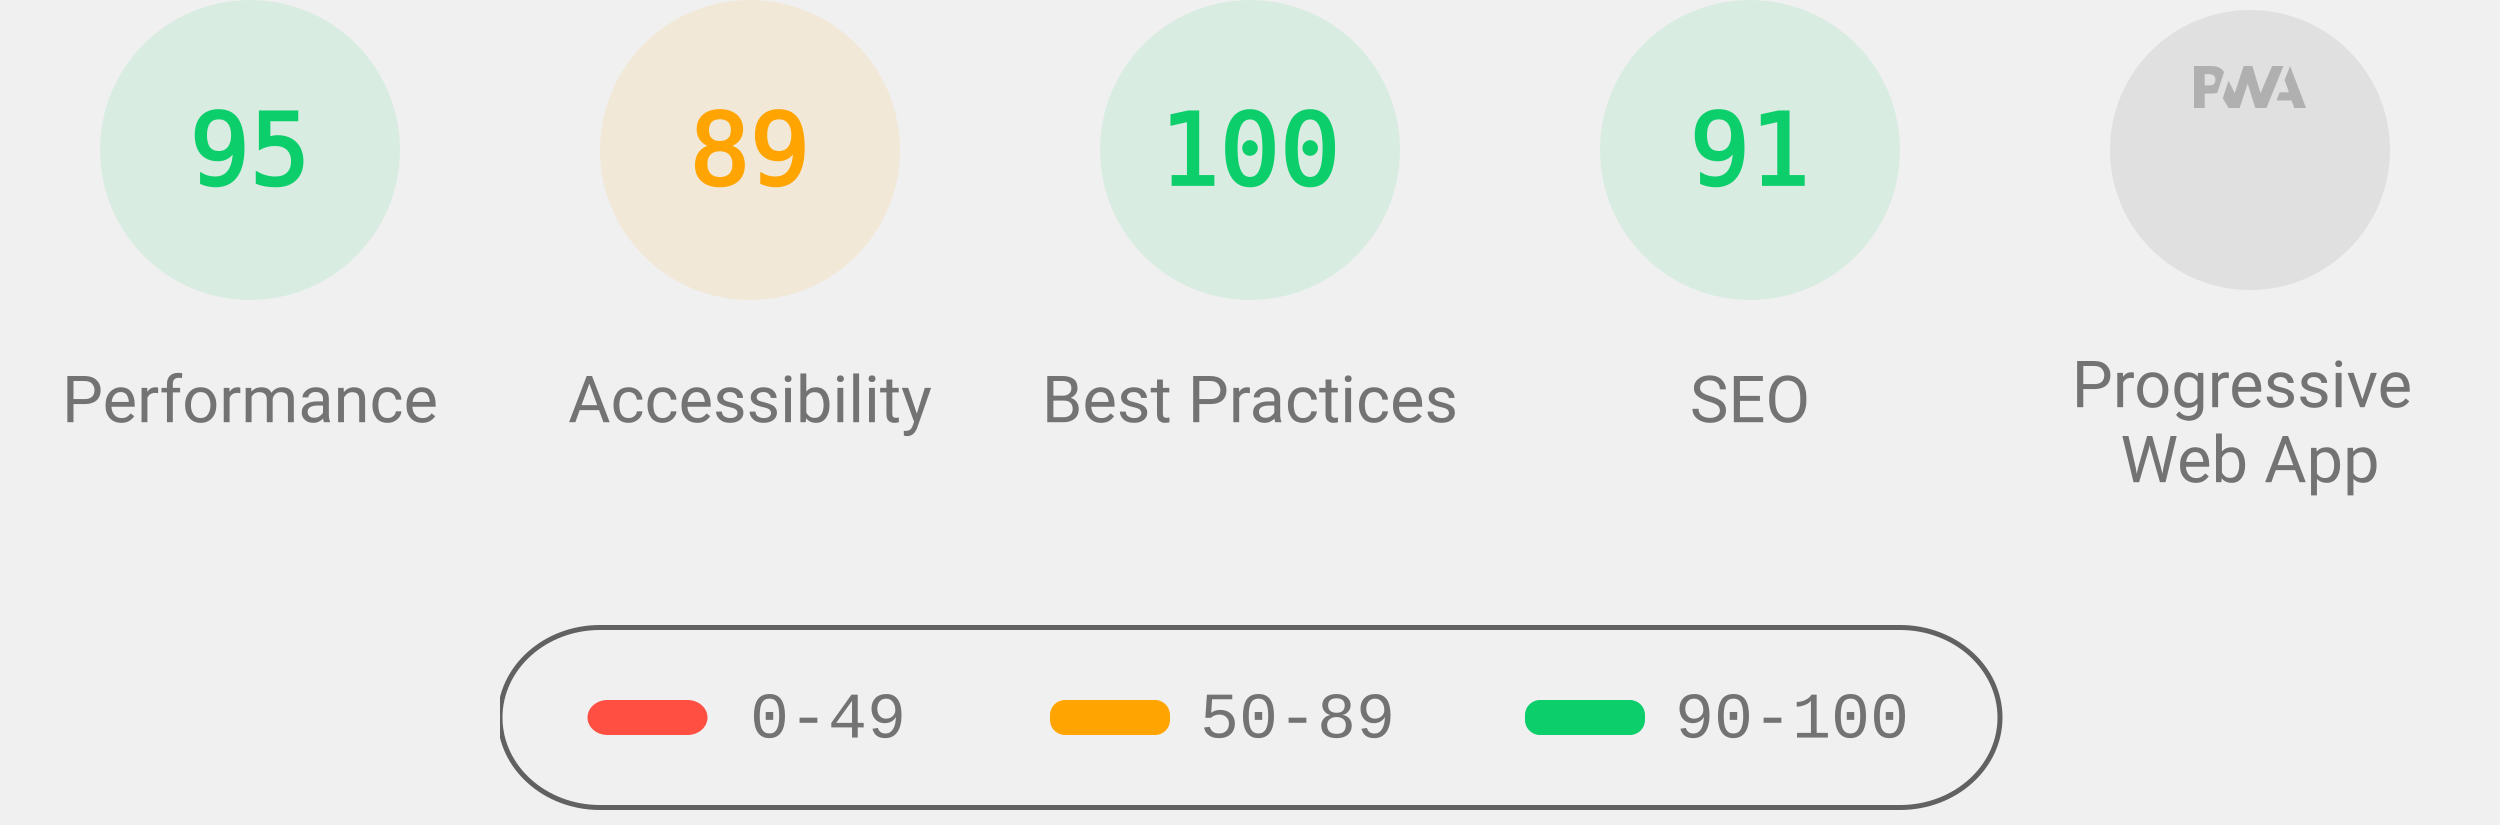
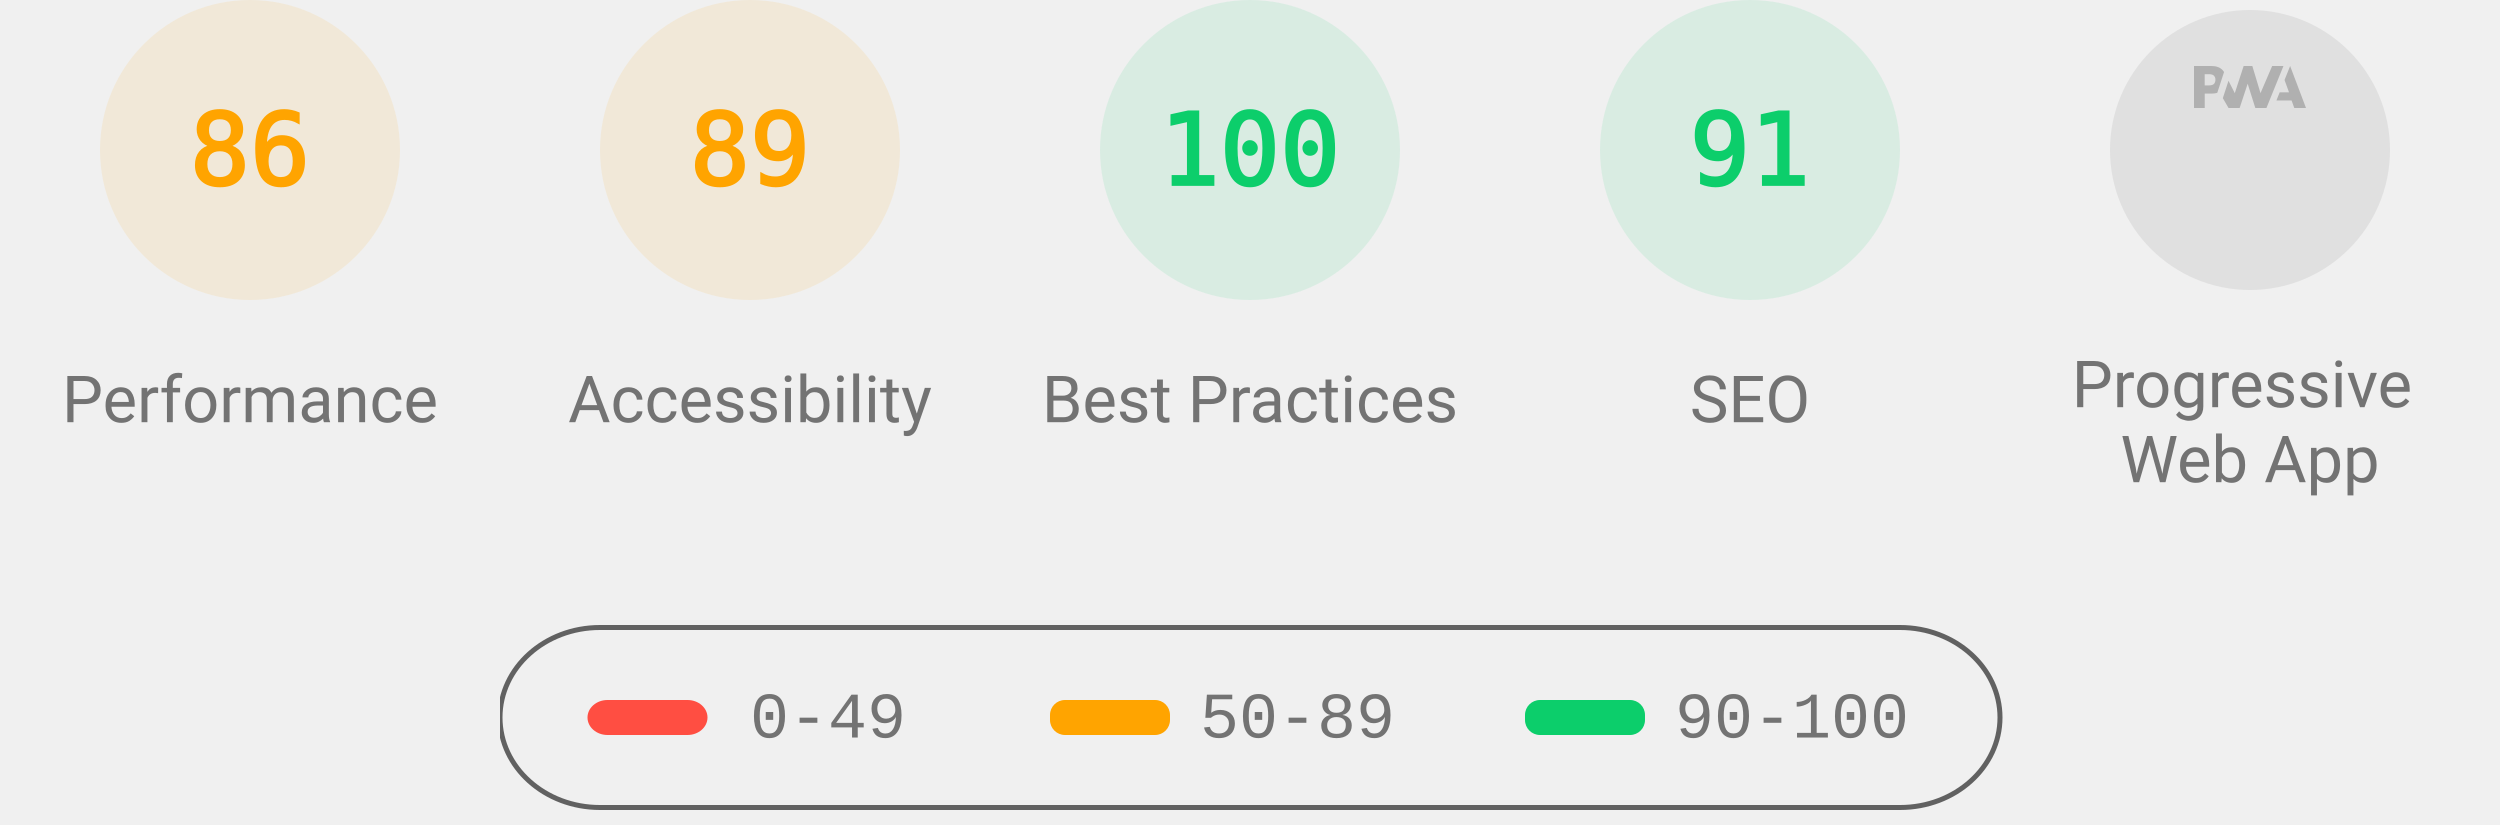
<svg xmlns="http://www.w3.org/2000/svg" class="theme--agnostic" fill="none" width="1000" height="330">
  <style>
			.gauge-base {
				opacity: 0.1
			}

			.gauge-arc {
				fill: none;
				animation-delay: 250ms;
				stroke-linecap: round;
				transform: rotate(-90deg);
				transform-origin: 100px 60px;
				animation: load-gauge 1s ease forwards
			}

			.guage-text {
				font-size: 40px;
				font-family: monospace;
				text-align: center
			}

			.guage-red {
				color: #ff4e42;
				fill: #ff4e42;
				stroke: #ff4e42
			}
			.guage-orange {
				color: #ffa400;
				fill: #ffa400;
				stroke: #ffa400
			}
			.guage-green {
				color: #0cce6b;
				fill: #0cce6b;
				stroke: #0cce6b
			}
			.theme--agnostic .guage-undefined {
				color: #5c5c5c;
				fill: #5c5c5c;
				stroke: #5c5c5c
			}
			.theme--light .guage-undefined {
				color: #1e1e1e;
				fill: #1e1e1e;
				stroke: #1e1e1e
			}
			.theme--dark .guage-undefined {
				color: #f5f5f5;
				fill: #f5f5f5;
				stroke: #f5f5f5
			}

			.guage-title {
				stroke: none;
				font-size: 26px;
				line-height: 26px;
				font-family: Roboto, Halvetica, Arial, sans-serif
			}
			.metric.guage-title {
				font-family: 'Courier New', Courier, monospace
			}
			.theme--agnostic .guage-title {
				color: #737373;
				fill: #737373
			}
			.theme--light .guage-title {
				color: #212121;
				fill: #212121
			}
			.theme--dark .guage-title {
				color: #f5f5f5;
				fill: #f5f5f5
			}

			@keyframes load-gauge {
				from {
					stroke-dasharray: 0 352.858
				}
			}
			.lh-gauge--pwa__disc {
				fill: #e0e0e0
			}
			.lh-gauge--pwa__logo {
				position: relative;
				fill: #b0b0b0
			}
			.lh-gauge--pwa__invisible {
				display: none
			}
			.lh-gauge--pwa__visible {
				display: inline
			}
			.guage-invisible {
				display: none
			}
			.lh-gauge--pwa__logo--primary-color {
				fill: #304ffe
			}
			.theme--agnostic .lh-gauge--pwa__logo--secondary-color {
				fill: #787878
			}
			.theme--light .lh-gauge--pwa__logo--secondary-color {
				fill: #3d3d3d
			}
			.theme--dark .lh-gauge--pwa__logo--secondary-color {
				fill: #d8b6b6
			}
			.theme--light #svg_2 {
				stroke: #00000022
			}
			.theme--agnostic #svg_2 {
				stroke: #616161
			}
			.theme--light #svg_2 {
				stroke: #00000022
			}
			.theme--dark #svg_2 {
				stroke: #f5f5f566
			}
		</style>
-   <svg class="guage-div guage-perf guage-green" viewBox="0 0 200 200" width="200" height="200" x="0" y="0">
-     <circle class="gauge-base" r="56" cx="100" cy="60" stroke-width="8" />
-     <circle class="gauge-arc guage-arc-1" r="56" cx="100" cy="60" stroke-width="8" style="stroke-dasharray: 334.265, 351.858;" />
-     <text class="guage-text" x="100px" y="60px" alignment-baseline="central" dominant-baseline="central" text-anchor="middle">95</text>
+   <svg class="guage-div guage-perf guage-orange" viewBox="0 0 200 200" width="200" height="200" x="0" y="0">
+     <circle class="gauge-base" r="56" cx="100" cy="60" stroke-width="8" />
+     <circle class="gauge-arc guage-arc-1" r="56" cx="100" cy="60" stroke-width="8" style="stroke-dasharray: 302.598, 351.858;" />
+     <text class="guage-text" x="100px" y="60px" alignment-baseline="central" dominant-baseline="central" text-anchor="middle">86</text>
    <text class="guage-title" x="100px" y="160px" alignment-baseline="central" dominant-baseline="central" text-anchor="middle">Performance</text>
  </svg>,<svg class="guage-div guage-perf guage-orange" viewBox="0 0 200 200" width="200" height="200" x="200" y="0">
    <circle class="gauge-base" r="56" cx="100" cy="60" stroke-width="8" />
    <circle class="gauge-arc guage-arc-1" r="56" cx="100" cy="60" stroke-width="8" style="stroke-dasharray: 313.154, 351.858;" />
    <text class="guage-text" x="100px" y="60px" alignment-baseline="central" dominant-baseline="central" text-anchor="middle">89</text>
    <text class="guage-title" x="100px" y="160px" alignment-baseline="central" dominant-baseline="central" text-anchor="middle">Accessibility</text>
  </svg>,<svg class="guage-div guage-perf guage-green" viewBox="0 0 200 200" width="200" height="200" x="400" y="0">
    <circle class="gauge-base" r="56" cx="100" cy="60" stroke-width="8" />
    <circle class="gauge-arc guage-arc-1" r="56" cx="100" cy="60" stroke-width="8" style="stroke-dasharray: 351.858, 351.858;" />
    <text class="guage-text" x="100px" y="60px" alignment-baseline="central" dominant-baseline="central" text-anchor="middle">100</text>
    <text class="guage-title" x="100px" y="160px" alignment-baseline="central" dominant-baseline="central" text-anchor="middle">Best Practices</text>
  </svg>,<svg class="guage-div guage-perf guage-green" viewBox="0 0 200 200" width="200" height="200" x="600" y="0">
    <circle class="gauge-base" r="56" cx="100" cy="60" stroke-width="8" />
    <circle class="gauge-arc guage-arc-1" r="56" cx="100" cy="60" stroke-width="8" style="stroke-dasharray: 320.191, 351.858;" />
    <text class="guage-text" x="100px" y="60px" alignment-baseline="central" dominant-baseline="central" text-anchor="middle">91</text>
    <text class="guage-title" x="100px" y="160px" alignment-baseline="central" dominant-baseline="central" text-anchor="middle">SEO</text>
  </svg>,<svg class="guage-div guage-pwa" viewBox="0 0 200 200" width="200" height="200" x="800" y="0">
    <svg viewBox="0 0 60 60" width="112" height="112" x="44" y="4">
      <defs>
        <linearGradient id="lh-gauge--pwa__check-circle__gradient-0" x1="50%" y1="0%" x2="50%" y2="100%">
          <stop stop-color="#00C852" offset="0%" />
          <stop stop-color="#009688" offset="100%" />
        </linearGradient>
        <linearGradient id="lh-gauge--pwa__installable__shadow-gradient-0" x1="76.056%" x2="24.111%" y1="82.995%" y2="24.735%">
          <stop stop-color="#A5D6A7" offset="0%" />
          <stop stop-color="#80CBC4" offset="100%" />
        </linearGradient>
        <linearGradient id="lh-gauge--pwa__fast-reliable__shadow-gradient-0" x1="76.056%" y1="82.995%" x2="25.678%" y2="26.493%">
          <stop stop-color="#64B5F6" offset="0%" />
          <stop stop-color="#2979FF" offset="100%" />
        </linearGradient>
        <g id="lh-gauge--pwa__fast-reliable-badge-0">
          <circle fill="#FFFFFF" cx="10" cy="10" r="10" />
          <path fill="#304FFE" d="M10 3.58l5.25 2.34v3.5c0 3.23-2.24 6.26-5.25 7-3.01-.74-5.25-3.77-5.25-7v-3.5L10 3.58zm-.47 10.74l2.76-4.83.03-.07c.04-.08 0-.24-.22-.24h-1.64l.47-3.26h-.47l-2.7 4.77c-.02.01.05-.1-.04.05-.09.16-.1.31.18.31h1.63l-.47 3.27h.47z" />
        </g>
        <g id="lh-gauge--pwa__installable-badge-0">
          <circle fill="#FFFFFF" cx="10" cy="10" r="10" />
          <path fill="#009688" d="M10 4.167A5.835 5.835 0 0 0 4.167 10 5.835 5.835 0 0 0 10 15.833 5.835 5.835 0 0 0 15.833 10 5.835 5.835 0 0 0 10 4.167zm2.917 6.416h-2.334v2.334H9.417v-2.334H7.083V9.417h2.334V7.083h1.166v2.334h2.334v1.166z" />
        </g>
      </defs>
      <g stroke="none" fill-rule="nonzero">
        <circle class="lh-gauge--pwa__disc" cx="30" cy="30" r="30" />
        <g class="lh-gauge--pwa__logo">
          <path d="M35.66 19.39l.7-1.75h2L37.4 15 38.6 12l3.4 9h-2.51l-.58-1.61z" />
          <path d="M33.52 21l3.65-9h-2.42l-2.5 5.82L30.5 12h-1.86l-1.9 5.82-1.35-2.65-1.21 3.72L25.4 21h2.38l1.72-5.2 1.64 5.2z" />
          <path fill-rule="nonzero" d="M20.3 17.91h1.48c.45 0 .85-.05 1.2-.15l.39-1.18 1.07-3.3a2.64 2.64 0 0 0-.28-.37c-.55-.6-1.36-.91-2.42-.91H18v9h2.3V17.9zm1.96-3.84c.22.22.33.5.33.87 0 .36-.1.65-.29.87-.2.23-.59.35-1.15.35h-.86v-2.41h.87c.52 0 .89.1 1.1.32z" />
        </g>
        <rect class="lh-gauge--pwa__component lh-gauge--pwa__na-line lh-gauge--pwa__invisible" fill="#FFFFFF" x="20" y="32" width="20" height="4" rx="2" />
        <g class="lh-gauge--pwa__component lh-gauge--pwa__fast-reliable-badge lh-gauge--pwa__invisible" transform="translate(20, 29)">
          <path fill="url(#lh-gauge--pwa__fast-reliable__shadow-gradient-0)" d="M33.63 19.49A30 30 0 0 1 16.2 30.36L3 17.14 17.14 3l16.49 16.49z" />
          <use href="#lh-gauge--pwa__fast-reliable-badge-0" />
        </g>
        <g class="lh-gauge--pwa__component lh-gauge--pwa__installable-badge lh-gauge--pwa__invisible" transform="translate(20, 29)">
          <path fill="url(#lh-gauge--pwa__installable__shadow-gradient-0)" d="M33.629 19.487c-4.272 5.453-10.391 9.39-17.415 10.869L3 17.142 17.142 3 33.63 19.487z" />
          <use href="#lh-gauge--pwa__installable-badge-0" />
        </g>
        <g class="lh-gauge--pwa__component lh-gauge--pwa__fast-reliable-installable-badges lh-gauge--pwa__invisible">
          <g transform="translate(8, 29)">
            <path fill="url(#lh-gauge--pwa__fast-reliable__shadow-gradient-0)" d="M16.321 30.463L3 17.143 17.142 3l22.365 22.365A29.864 29.864 0 0 1 22 31c-1.942 0-3.84-.184-5.679-.537z" />
            <use href="#lh-gauge--pwa__fast-reliable-badge-0" />
          </g>
          <g transform="translate(32, 29)">
            <path fill="url(#lh-gauge--pwa__installable__shadow-gradient-0)" d="M25.982 11.84a30.107 30.107 0 0 1-13.08 15.203L3 17.143 17.142 3l8.84 8.84z" />
            <use href="#lh-gauge--pwa__installable-badge-0" />
          </g>
        </g>
        <g class="lh-gauge--pwa__component lh-gauge--pwa__check-circle lh-gauge--pwa__invisible" transform="translate(18, 28)">
          <circle fill="#FFFFFF" cx="12" cy="12" r="12" />
          <path fill="url(#lh-gauge--pwa__check-circle__gradient-0)" d="M12 2a10 10 0 1 0 0 20 10 10 0 0 0 0-20zm-2 15l-5-5 1.41-1.41L10 14.17l7.59-7.59L19 8l-9 9z" />
        </g>
      </g>
    </svg>
    <text class="guage-title" y="160px" alignment-baseline="central" dominant-baseline="central" text-anchor="middle">
      <tspan x="100px" dy="-6px">Progressive</tspan>
      <tspan x="100px" dy="30px">Web App</tspan>
    </text>
  </svg>
  <svg width="604" height="76" x="200" y="250">
    <g>
      <rect fill="none" id="canvas_background" height="80" width="604" y="-1" x="-1" />
      <g display="none" overflow="visible" y="0" x="0" height="100%" width="100%" id="canvasGrid">
        <rect fill="url(#gridpattern)" stroke-width="0" y="0" x="0" height="100%" width="100%" />
      </g>
    </g>
    <g>
      <rect fill-opacity="0" stroke-width="2" rx="40" id="svg_2" height="72" width="600" y="1" x="0" fill="#000000" />
      <rect stroke="#000" rx="8" id="svg_3" height="14" width="48" y="30" x="35" stroke-opacity="null" stroke-width="0" fill="#ff4e42" />
      <rect stroke="#000" rx="6" id="svg_4" height="14" width="48" y="30" x="220" stroke-opacity="null" stroke-width="0" fill="#ffa400" />
      <rect stroke="#000" rx="6" id="svg_5" height="14" width="48" y="30" x="410" stroke-opacity="null" stroke-width="0" fill="#0cce6b" />
      <text class="metric guage-title" xml:space="preserve" text-anchor="start" font-size="26" id="svg_6" y="45" x="100" stroke-opacity="null" stroke-width="0" stroke="#000">0-49</text>
      <text class="metric guage-title" xml:space="preserve" text-anchor="start" font-size="26" id="svg_7" y="45" x="280" stroke-opacity="null" stroke-width="0" stroke="#000">50-89</text>
      <text class="metric guage-title" xml:space="preserve" text-anchor="start" font-size="26" id="svg_8" y="45" x="470" stroke-opacity="null" stroke-width="0" stroke="#000">90-100</text>
    </g>
  </svg>
</svg>
